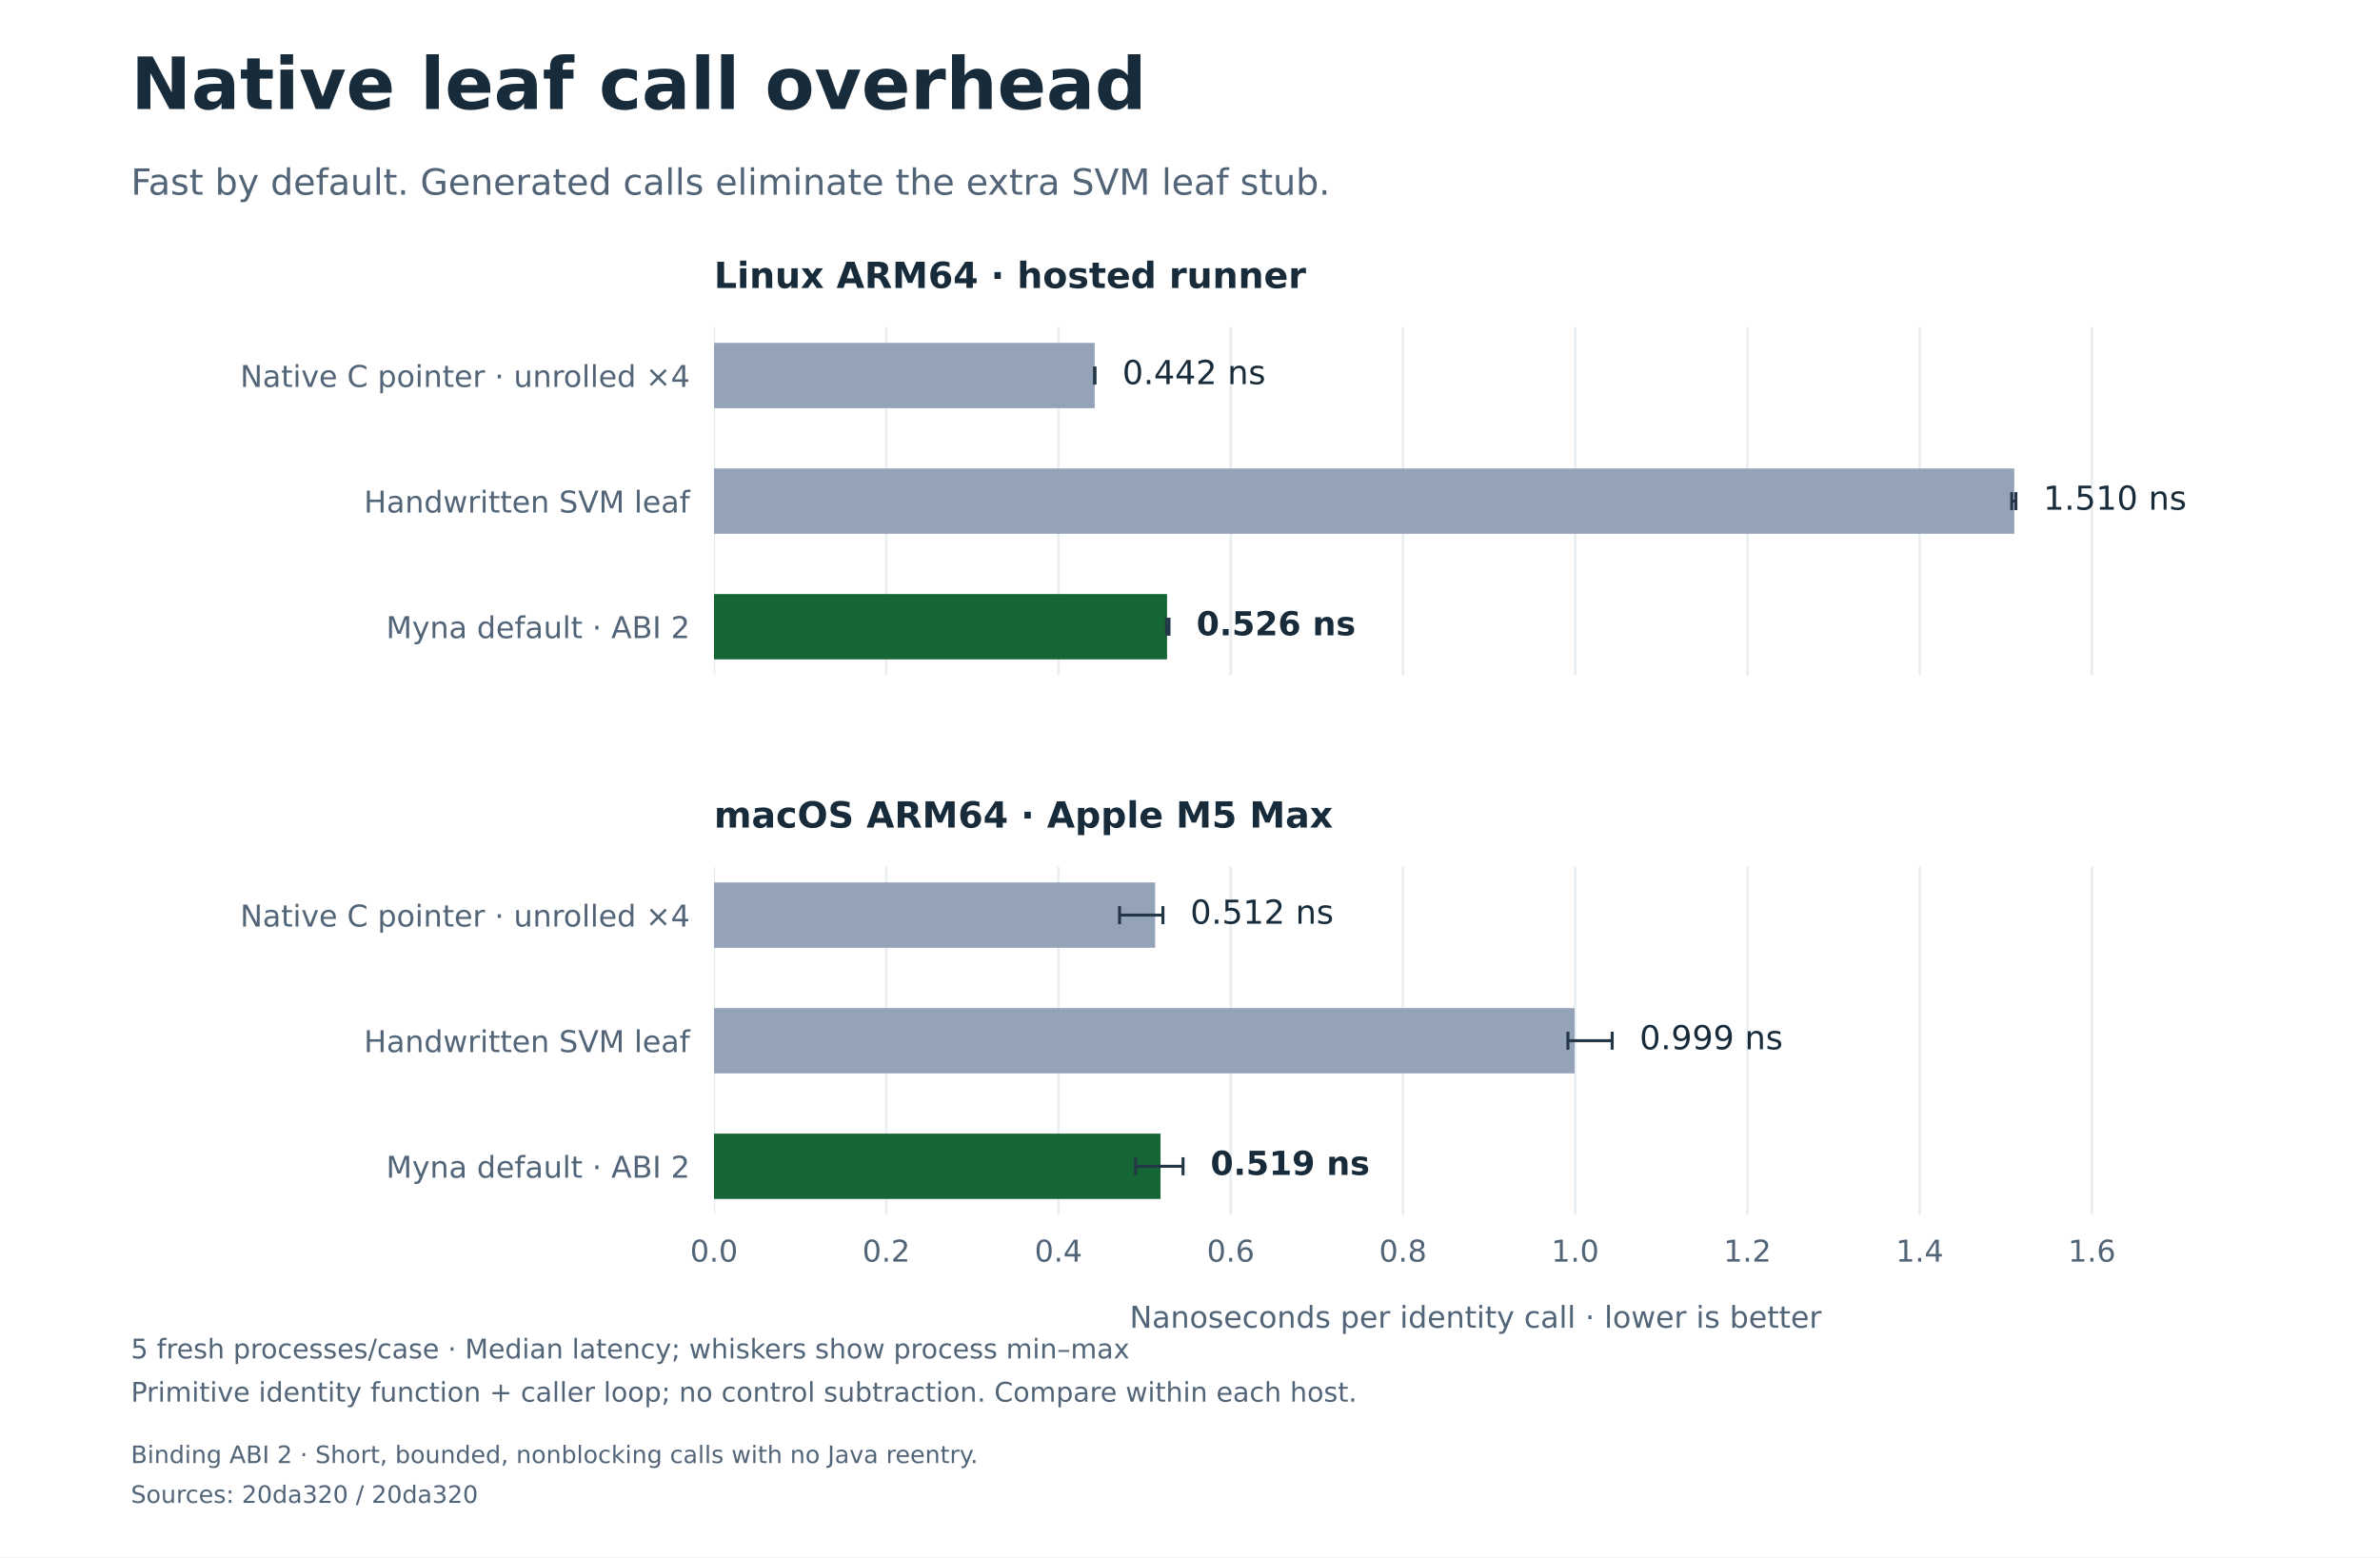
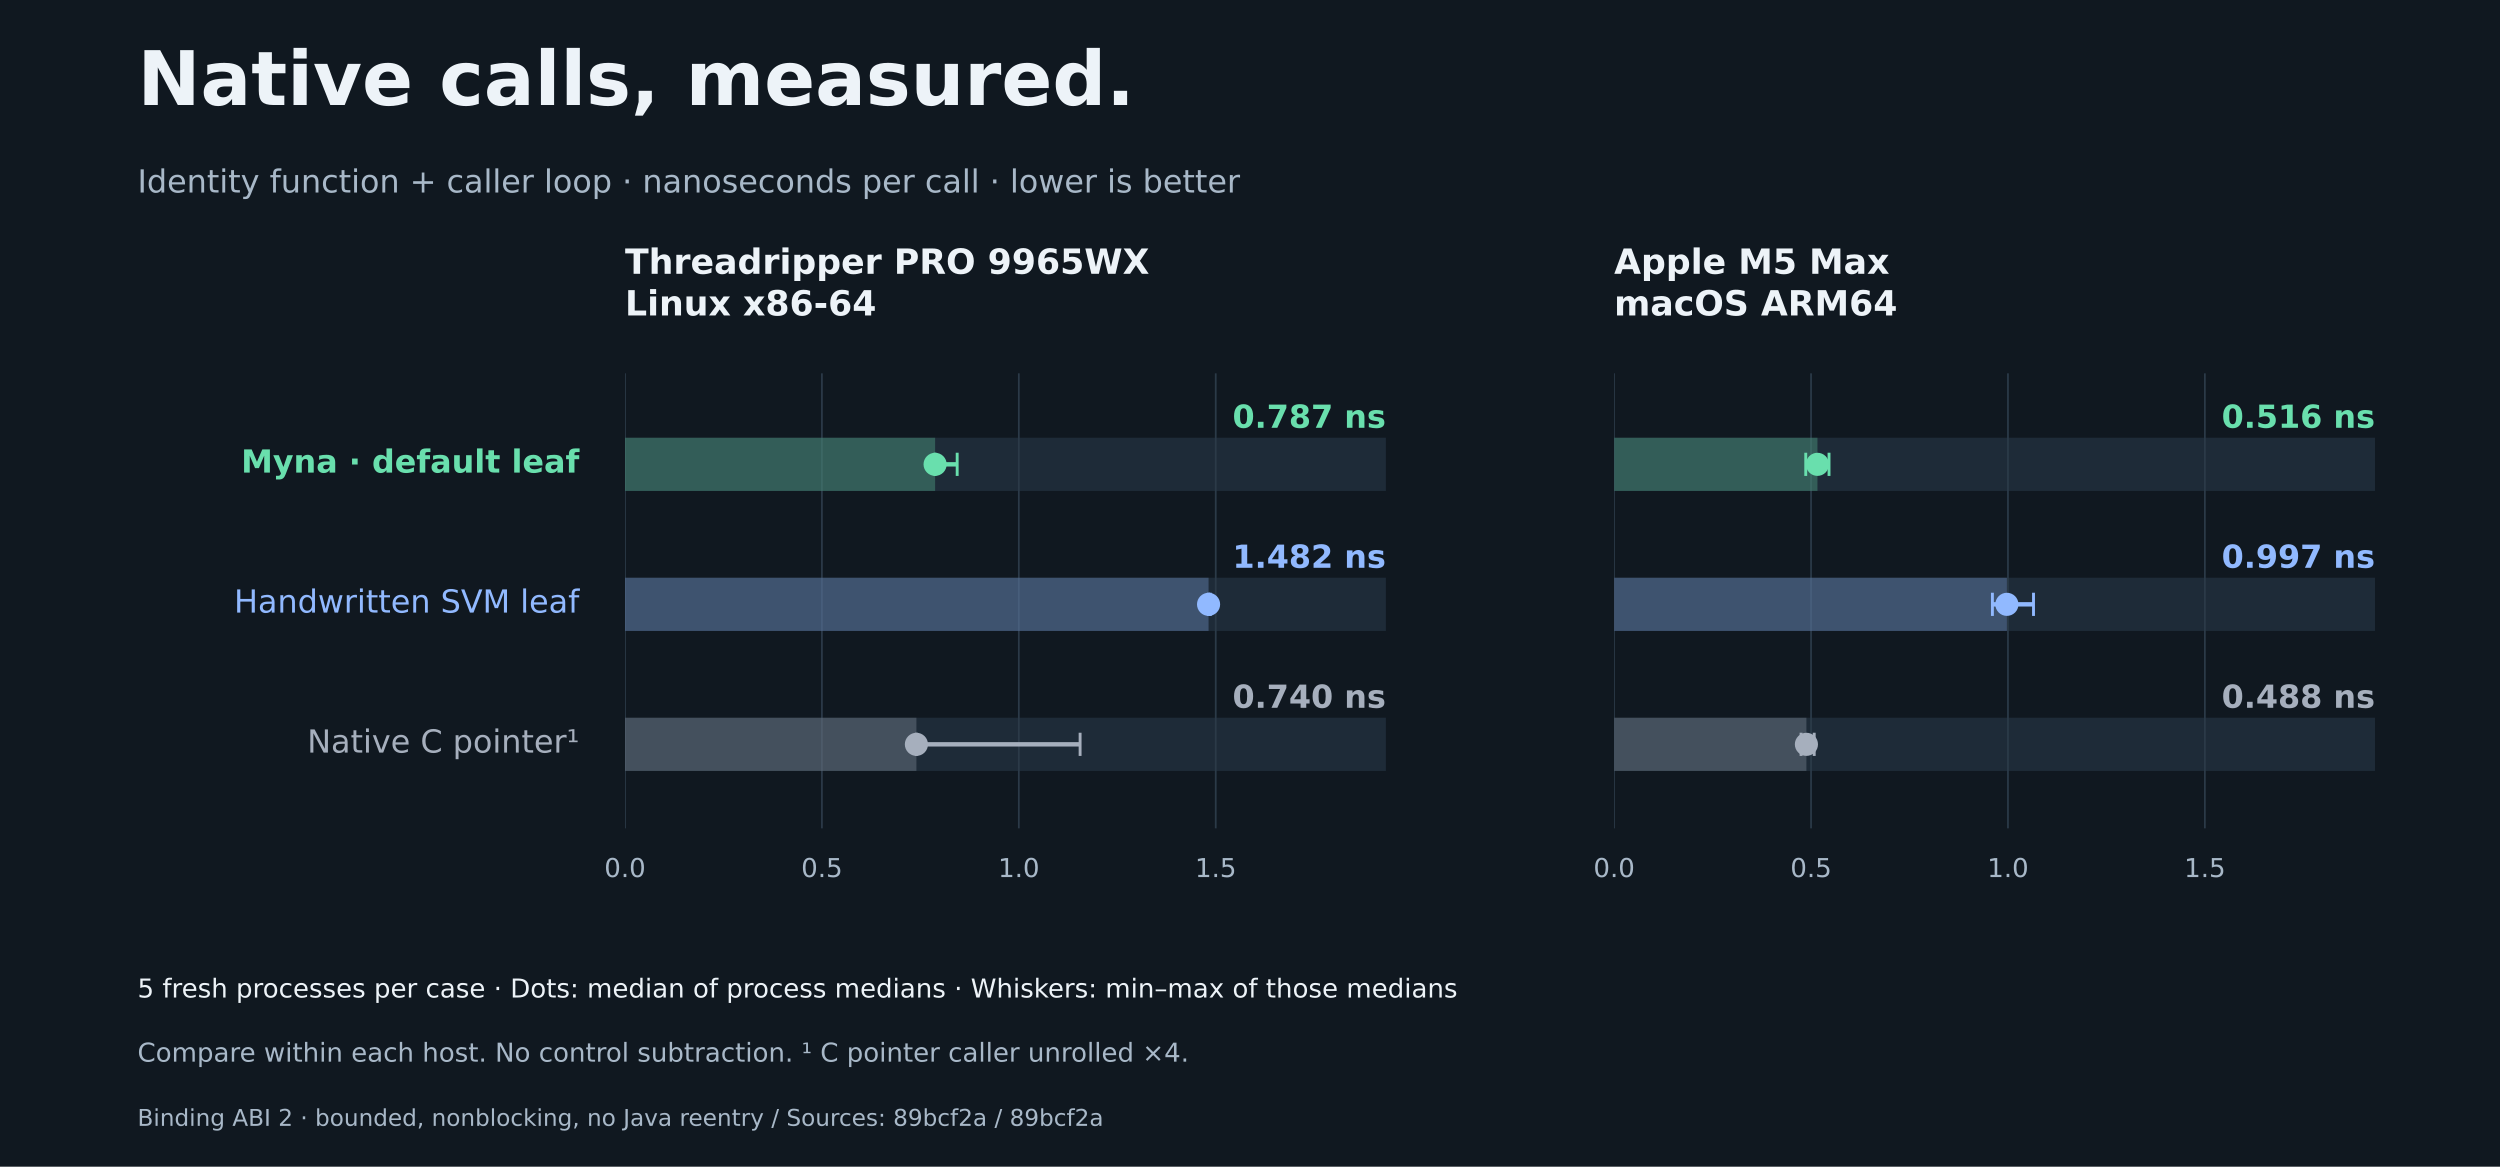
- <svg xmlns="http://www.w3.org/2000/svg" xmlns:xlink="http://www.w3.org/1999/xlink" width="792pt" height="518.4pt" viewBox="0 0 792 518.4" version="1.1">
+ <svg xmlns="http://www.w3.org/2000/svg" xmlns:xlink="http://www.w3.org/1999/xlink" width="864pt" height="403.2pt" viewBox="0 0 864 403.2" version="1.1">
  <defs>
    <style type="text/css">*{stroke-linejoin: round; stroke-linecap: butt}</style>
  </defs>
  <g id="figure_1">
    <g id="patch_1">
-       <path d="M 0 518.4 L 792 518.4 L 792 0 L 0 0 z " style="fill: #ffffff" />
+       <path d="M 0 403.2 L 864 403.2 L 864 0 L 0 0 z " style="fill: #101820" />
    </g>
    <g id="axes_1">
      <g id="patch_2">
-         <path d="M 237.6 224.742 L 744.48 224.742 L 744.48 108.864 L 237.6 108.864 z " style="fill: #ffffff" />
+         <path d="M 216 286.272 L 478.957 286.272 L 478.957 129.024 L 216 129.024 z " style="fill: #101820" />
+       </g>
+       <g id="patch_3">
+         <path d="M 216 151.281 L 478.957 151.281 L 478.957 169.667 L 216 169.667 z " clip-path="url(#pf8308314af)" style="fill: #1e2b38" />
+       </g>
+       <g id="patch_4">
+         <path d="M 216 199.665 L 478.957 199.665 L 478.957 218.051 L 216 218.051 z " clip-path="url(#pf8308314af)" style="fill: #1e2b38" />
+       </g>
+       <g id="patch_5">
+         <path d="M 216 248.049 L 478.957 248.049 L 478.957 266.435 L 216 266.435 z " clip-path="url(#pf8308314af)" style="fill: #1e2b38" />
      </g>
      <g id="matplotlib.axis_1">
        <g id="xtick_1">
          <g id="line2d_1">
-             <path d="M 237.6 224.742 L 237.6 108.864 " clip-path="url(#pe2685f32f4)" style="fill: none; stroke: #e7edf1; stroke-width: 0.8; stroke-linecap: square" />
+             <path d="M 216 286.272 L 216 129.024 " clip-path="url(#pf8308314af)" style="fill: none; stroke: #2b3a48; stroke-width: 0.6; stroke-linecap: square" />
          </g>
          <g id="line2d_2" />
+           <g id="text_1">
+             <text style="font-size: 9px; font-family: 'DejaVu Sans'; text-anchor: middle; fill: #a8b8c8" x="216" y="303.11" transform="rotate(-0 216 303.1099)">0.0</text>
+           </g>
        </g>
        <g id="xtick_2">
          <g id="line2d_3">
-             <path d="M 294.916 224.742 L 294.916 108.864 " clip-path="url(#pe2685f32f4)" style="fill: none; stroke: #e7edf1; stroke-width: 0.8; stroke-linecap: square" />
+             <path d="M 284.053 286.272 L 284.053 129.024 " clip-path="url(#pf8308314af)" style="fill: none; stroke: #2b3a48; stroke-width: 0.6; stroke-linecap: square" />
          </g>
          <g id="line2d_4" />
+           <g id="text_2">
+             <text style="font-size: 9px; font-family: 'DejaVu Sans'; text-anchor: middle; fill: #a8b8c8" x="284.053" y="303.11" transform="rotate(-0 284.0531 303.1099)">0.5</text>
+           </g>
        </g>
        <g id="xtick_3">
          <g id="line2d_5">
-             <path d="M 352.232 224.742 L 352.232 108.864 " clip-path="url(#pe2685f32f4)" style="fill: none; stroke: #e7edf1; stroke-width: 0.8; stroke-linecap: square" />
+             <path d="M 352.106 286.272 L 352.106 129.024 " clip-path="url(#pf8308314af)" style="fill: none; stroke: #2b3a48; stroke-width: 0.6; stroke-linecap: square" />
          </g>
          <g id="line2d_6" />
+           <g id="text_3">
+             <text style="font-size: 9px; font-family: 'DejaVu Sans'; text-anchor: middle; fill: #a8b8c8" x="352.106" y="303.11" transform="rotate(-0 352.1062 303.1099)">1.0</text>
+           </g>
        </g>
        <g id="xtick_4">
          <g id="line2d_7">
-             <path d="M 409.549 224.742 L 409.549 108.864 " clip-path="url(#pe2685f32f4)" style="fill: none; stroke: #e7edf1; stroke-width: 0.8; stroke-linecap: square" />
+             <path d="M 420.159 286.272 L 420.159 129.024 " clip-path="url(#pf8308314af)" style="fill: none; stroke: #2b3a48; stroke-width: 0.6; stroke-linecap: square" />
          </g>
          <g id="line2d_8" />
-         </g>
+           <g id="text_4">
+             <text style="font-size: 9px; font-family: 'DejaVu Sans'; text-anchor: middle; fill: #a8b8c8" x="420.159" y="303.11" transform="rotate(-0 420.1593 303.1099)">1.5</text>
+           </g>
+         </g>
+       </g>
+       <g id="matplotlib.axis_2" />
+       <g id="patch_6">
+         <path d="M 216 151.281 L 323.172 151.281 L 323.172 169.667 L 216 169.667 z " clip-path="url(#pf8308314af)" style="fill: #69dfad; opacity: 0.28" />
+       </g>
+       <g id="patch_7">
+         <path d="M 216 199.665 L 417.68 199.665 L 417.68 218.051 L 216 218.051 z " clip-path="url(#pf8308314af)" style="fill: #91b9ff; opacity: 0.28" />
+       </g>
+       <g id="patch_8">
+         <path d="M 216 248.049 L 316.709 248.049 L 316.709 266.435 L 216 266.435 z " clip-path="url(#pf8308314af)" style="fill: #a6afbd; opacity: 0.28" />
+       </g>
+       <g id="text_5">
+         <text style="font-weight: 700; font-size: 11px; font-family: 'DejaVu Sans'; text-anchor: end; fill: #69dfad" x="478.957" y="147.848" transform="rotate(-0 478.9565 147.8481)">0.787 ns</text>
+       </g>
+       <g id="text_6">
+         <text style="font-weight: 700; font-size: 11px; font-family: 'DejaVu Sans'; text-anchor: end; fill: #91b9ff" x="478.957" y="196.232" transform="rotate(-0 478.9565 196.2321)">1.482 ns</text>
+       </g>
+       <g id="text_7">
+         <text style="font-weight: 700; font-size: 11px; font-family: 'DejaVu Sans'; text-anchor: end; fill: #a6afbd" x="478.957" y="244.616" transform="rotate(-0 478.9565 244.6161)">0.740 ns</text>
+       </g>
+       <g id="text_8">
+         <text style="font-weight: 700; font-size: 11px; font-family: 'DejaVu Sans'; text-anchor: end; fill: #69dfad" x="200.223" y="163.331" transform="rotate(-0 200.2226 163.3315)">Myna · default leaf</text>
+       </g>
+       <g id="text_9">
+         <text style="font-size: 11px; font-family: 'DejaVu Sans'; text-anchor: end; fill: #91b9ff" x="200.223" y="211.715" transform="rotate(-0 200.2226 211.7155)">Handwritten SVM leaf</text>
+       </g>
+       <g id="text_10">
+         <text style="font-size: 11px; font-family: 'DejaVu Sans'; text-anchor: end; fill: #a6afbd" x="200.223" y="260.099" transform="rotate(-0 200.2226 260.0995)">Native C pointer¹</text>
+       </g>
+       <g id="text_11">
+         <text style="font-weight: 700; font-size: 12px; font-family: 'DejaVu Sans'; fill: #edf3f8" transform="translate(216 94.62072)">Threadripper PRO 9965WX</text>
+         <text style="font-weight: 700; font-size: 12px; font-family: 'DejaVu Sans'; fill: #edf3f8" transform="translate(216 109.024)">Linux x86-64</text>
+       </g>
+       <g id="LineCollection_1">
+         <path d="M 323.147 160.474 L 330.801 160.474 " clip-path="url(#pf8308314af)" style="fill: none; stroke: #69dfad; stroke-width: 1.5" />
+       </g>
+       <g id="line2d_9">
+         <defs>
+           <path id="md009784364" d="M 0 4 L 0 -4 " style="stroke: #69dfad" />
+         </defs>
+         <g clip-path="url(#pf8308314af)">
+           <use xlink:href="#md009784364" x="323.147" y="160.474" style="fill: #69dfad; stroke: #69dfad" />
+         </g>
+       </g>
+       <g id="line2d_10">
+         <g clip-path="url(#pf8308314af)">
+           <use xlink:href="#md009784364" x="330.801" y="160.474" style="fill: #69dfad; stroke: #69dfad" />
+         </g>
+       </g>
+       <g id="LineCollection_2">
+         <path d="M 417.64 208.858 L 418.274 208.858 " clip-path="url(#pf8308314af)" style="fill: none; stroke: #91b9ff; stroke-width: 1.5" />
+       </g>
+       <g id="line2d_11">
+         <defs>
+           <path id="m7cfae5e635" d="M 0 4 L 0 -4 " style="stroke: #91b9ff" />
+         </defs>
+         <g clip-path="url(#pf8308314af)">
+           <use xlink:href="#m7cfae5e635" x="417.64" y="208.858" style="fill: #91b9ff; stroke: #91b9ff" />
+         </g>
+       </g>
+       <g id="line2d_12">
+         <g clip-path="url(#pf8308314af)">
+           <use xlink:href="#m7cfae5e635" x="418.274" y="208.858" style="fill: #91b9ff; stroke: #91b9ff" />
+         </g>
+       </g>
+       <g id="LineCollection_3">
+         <path d="M 316.701 257.242 L 373.284 257.242 " clip-path="url(#pf8308314af)" style="fill: none; stroke: #a6afbd; stroke-width: 1.5" />
+       </g>
+       <g id="line2d_13">
+         <defs>
+           <path id="m332b3d64d9" d="M 0 4 L 0 -4 " style="stroke: #a6afbd" />
+         </defs>
+         <g clip-path="url(#pf8308314af)">
+           <use xlink:href="#m332b3d64d9" x="316.701" y="257.242" style="fill: #a6afbd; stroke: #a6afbd" />
+         </g>
+       </g>
+       <g id="line2d_14">
+         <g clip-path="url(#pf8308314af)">
+           <use xlink:href="#m332b3d64d9" x="373.284" y="257.242" style="fill: #a6afbd; stroke: #a6afbd" />
+         </g>
+       </g>
+       <g id="line2d_15">
+         <defs>
+           <path id="m29797d25f0" d="M 0 3.5 C 0.928 3.5 1.819 3.131 2.475 2.475 C 3.131 1.819 3.5 0.928 3.5 0 C 3.5 -0.928 3.131 -1.819 2.475 -2.475 C 1.819 -3.131 0.928 -3.5 0 -3.5 C -0.928 -3.5 -1.819 -3.131 -2.475 -2.475 C -3.131 -1.819 -3.5 -0.928 -3.5 0 C -3.5 0.928 -3.131 1.819 -2.475 2.475 C -1.819 3.131 -0.928 3.5 0 3.5 z " style="stroke: #69dfad" />
+         </defs>
+         <g clip-path="url(#pf8308314af)">
+           <use xlink:href="#m29797d25f0" x="323.172" y="160.474" style="fill: #69dfad; stroke: #69dfad" />
+         </g>
+       </g>
+       <g id="line2d_16">
+         <defs>
+           <path id="m6e539c28ee" d="M 0 3.5 C 0.928 3.5 1.819 3.131 2.475 2.475 C 3.131 1.819 3.5 0.928 3.5 0 C 3.5 -0.928 3.131 -1.819 2.475 -2.475 C 1.819 -3.131 0.928 -3.5 0 -3.5 C -0.928 -3.5 -1.819 -3.131 -2.475 -2.475 C -3.131 -1.819 -3.5 -0.928 -3.5 0 C -3.5 0.928 -3.131 1.819 -2.475 2.475 C -1.819 3.131 -0.928 3.5 0 3.5 z " style="stroke: #91b9ff" />
+         </defs>
+         <g clip-path="url(#pf8308314af)">
+           <use xlink:href="#m6e539c28ee" x="417.68" y="208.858" style="fill: #91b9ff; stroke: #91b9ff" />
+         </g>
+       </g>
+       <g id="line2d_17">
+         <defs>
+           <path id="m7b6fff24b9" d="M 0 3.5 C 0.928 3.5 1.819 3.131 2.475 2.475 C 3.131 1.819 3.5 0.928 3.5 0 C 3.5 -0.928 3.131 -1.819 2.475 -2.475 C 1.819 -3.131 0.928 -3.5 0 -3.5 C -0.928 -3.5 -1.819 -3.131 -2.475 -2.475 C -3.131 -1.819 -3.5 -0.928 -3.5 0 C -3.5 0.928 -3.131 1.819 -2.475 2.475 C -1.819 3.131 -0.928 3.5 0 3.5 z " style="stroke: #a6afbd" />
+         </defs>
+         <g clip-path="url(#pf8308314af)">
+           <use xlink:href="#m7b6fff24b9" x="316.709" y="257.242" style="fill: #a6afbd; stroke: #a6afbd" />
+         </g>
+       </g>
+     </g>
+     <g id="axes_2">
+       <g id="patch_9">
+         <path d="M 557.843 286.272 L 820.8 286.272 L 820.8 129.024 L 557.843 129.024 z " style="fill: #101820" />
+       </g>
+       <g id="patch_10">
+         <path d="M 557.843 151.281 L 820.8 151.281 L 820.8 169.667 L 557.843 169.667 z " clip-path="url(#p9387bd3e7d)" style="fill: #1e2b38" />
+       </g>
+       <g id="patch_11">
+         <path d="M 557.843 199.665 L 820.8 199.665 L 820.8 218.051 L 557.843 218.051 z " clip-path="url(#p9387bd3e7d)" style="fill: #1e2b38" />
+       </g>
+       <g id="patch_12">
+         <path d="M 557.843 248.049 L 820.8 248.049 L 820.8 266.435 L 557.843 266.435 z " clip-path="url(#p9387bd3e7d)" style="fill: #1e2b38" />
+       </g>
+       <g id="matplotlib.axis_3">
        <g id="xtick_5">
-           <g id="line2d_9">
-             <path d="M 466.865 224.742 L 466.865 108.864 " clip-path="url(#pe2685f32f4)" style="fill: none; stroke: #e7edf1; stroke-width: 0.8; stroke-linecap: square" />
-           </g>
-           <g id="line2d_10" />
+           <g id="line2d_18">
+             <path d="M 557.843 286.272 L 557.843 129.024 " clip-path="url(#p9387bd3e7d)" style="fill: none; stroke: #2b3a48; stroke-width: 0.6; stroke-linecap: square" />
+           </g>
+           <g id="line2d_19" />
+           <g id="text_12">
+             <text style="font-size: 9px; font-family: 'DejaVu Sans'; text-anchor: middle; fill: #a8b8c8" x="557.843" y="303.11" transform="rotate(-0 557.8435 303.1099)">0.0</text>
+           </g>
        </g>
        <g id="xtick_6">
-           <g id="line2d_11">
-             <path d="M 524.181 224.742 L 524.181 108.864 " clip-path="url(#pe2685f32f4)" style="fill: none; stroke: #e7edf1; stroke-width: 0.8; stroke-linecap: square" />
-           </g>
-           <g id="line2d_12" />
+           <g id="line2d_20">
+             <path d="M 625.897 286.272 L 625.897 129.024 " clip-path="url(#p9387bd3e7d)" style="fill: none; stroke: #2b3a48; stroke-width: 0.6; stroke-linecap: square" />
+           </g>
+           <g id="line2d_21" />
+           <g id="text_13">
+             <text style="font-size: 9px; font-family: 'DejaVu Sans'; text-anchor: middle; fill: #a8b8c8" x="625.897" y="303.11" transform="rotate(-0 625.8966 303.1099)">0.5</text>
+           </g>
        </g>
        <g id="xtick_7">
-           <g id="line2d_13">
-             <path d="M 581.497 224.742 L 581.497 108.864 " clip-path="url(#pe2685f32f4)" style="fill: none; stroke: #e7edf1; stroke-width: 0.8; stroke-linecap: square" />
-           </g>
-           <g id="line2d_14" />
+           <g id="line2d_22">
+             <path d="M 693.95 286.272 L 693.95 129.024 " clip-path="url(#p9387bd3e7d)" style="fill: none; stroke: #2b3a48; stroke-width: 0.6; stroke-linecap: square" />
+           </g>
+           <g id="line2d_23" />
+           <g id="text_14">
+             <text style="font-size: 9px; font-family: 'DejaVu Sans'; text-anchor: middle; fill: #a8b8c8" x="693.95" y="303.11" transform="rotate(-0 693.9496 303.1099)">1.0</text>
+           </g>
        </g>
        <g id="xtick_8">
-           <g id="line2d_15">
-             <path d="M 638.814 224.742 L 638.814 108.864 " clip-path="url(#pe2685f32f4)" style="fill: none; stroke: #e7edf1; stroke-width: 0.8; stroke-linecap: square" />
-           </g>
-           <g id="line2d_16" />
-         </g>
-         <g id="xtick_9">
-           <g id="line2d_17">
-             <path d="M 696.13 224.742 L 696.13 108.864 " clip-path="url(#pe2685f32f4)" style="fill: none; stroke: #e7edf1; stroke-width: 0.8; stroke-linecap: square" />
-           </g>
-           <g id="line2d_18" />
-         </g>
-       </g>
-       <g id="matplotlib.axis_2">
-         <g id="ytick_1">
-           <g id="line2d_19" />
-           <g id="text_1">
-             <text style="font-size: 10px; font-family: 'DejaVu Sans'; text-anchor: end; fill: #526578" x="229.6" y="128.799" transform="rotate(-0 229.6 128.7991)">Native C pointer · unrolled ×4</text>
-           </g>
-         </g>
-         <g id="ytick_2">
-           <g id="line2d_20" />
-           <g id="text_2">
-             <text style="font-size: 10px; font-family: 'DejaVu Sans'; text-anchor: end; fill: #526578" x="229.6" y="170.602" transform="rotate(-0 229.6 170.602)">Handwritten SVM leaf</text>
-           </g>
-         </g>
-         <g id="ytick_3">
-           <g id="line2d_21" />
-           <g id="text_3">
-             <text style="font-size: 10px; font-family: 'DejaVu Sans'; text-anchor: end; fill: #526578" x="229.6" y="212.405" transform="rotate(-0 229.6 212.4049)">Myna default · ABI 2</text>
-           </g>
-         </g>
-       </g>
-       <g id="patch_3">
-         <path d="M 237.6 114.131 L 364.283 114.131 L 364.283 135.869 L 237.6 135.869 z " clip-path="url(#pe2685f32f4)" style="fill: #94a3b8" />
-       </g>
-       <g id="text_4">
-         <text style="font-size: 11px; font-family: 'DejaVu Sans'; text-anchor: start; fill: #172b3a" x="373.484" y="127.857" transform="rotate(-0 373.4839 127.8573)">0.442 ns</text>
-       </g>
-       <g id="patch_4">
-         <path d="M 237.6 155.934 L 670.297 155.934 L 670.297 177.672 L 237.6 177.672 z " clip-path="url(#pe2685f32f4)" style="fill: #94a3b8" />
-       </g>
-       <g id="text_5">
-         <text style="font-size: 11px; font-family: 'DejaVu Sans'; text-anchor: start; fill: #172b3a" x="679.955" y="169.66" transform="rotate(-0 679.9546 169.6602)">1.510 ns</text>
-       </g>
-       <g id="patch_5">
-         <path d="M 237.6 197.737 L 388.365 197.737 L 388.365 219.474 L 237.6 219.474 z " clip-path="url(#pe2685f32f4)" style="fill: #166534" />
-       </g>
-       <g id="text_6">
-         <text style="font-weight: 700; font-size: 11px; font-family: 'DejaVu Sans'; text-anchor: start; fill: #172b3a" x="398.137" y="211.463" transform="rotate(-0 398.1365 211.4631)">0.526 ns</text>
-       </g>
-       <g id="text_7">
-         <text style="font-weight: 700; font-size: 12px; font-family: 'DejaVu Sans'; text-anchor: start; fill: #172b3a" x="237.6" y="95.864" transform="rotate(-0 237.6 95.864)">Linux ARM64 · hosted runner</text>
-       </g>
-       <g id="LineCollection_1">
-         <path d="M 364.264 125 L 364.36 125 " clip-path="url(#pe2685f32f4)" style="fill: none; stroke: #243746" />
-       </g>
-       <g id="line2d_22">
-         <defs>
-           <path id="md55db61f1a" d="M 0 3 L 0 -3 " style="stroke: #243746" />
-         </defs>
-         <g clip-path="url(#pe2685f32f4)">
-           <use xlink:href="#md55db61f1a" x="364.264" y="125" style="fill: #1f77b4; stroke: #243746" />
-         </g>
-       </g>
-       <g id="line2d_23">
-         <g clip-path="url(#pe2685f32f4)">
-           <use xlink:href="#md55db61f1a" x="364.36" y="125" style="fill: #1f77b4; stroke: #243746" />
-         </g>
-       </g>
-       <g id="LineCollection_2">
-         <path d="M 669.446 166.803 L 670.831 166.803 " clip-path="url(#pe2685f32f4)" style="fill: none; stroke: #243746" />
-       </g>
-       <g id="line2d_24">
-         <g clip-path="url(#pe2685f32f4)">
-           <use xlink:href="#md55db61f1a" x="669.446" y="166.803" style="fill: #1f77b4; stroke: #243746" />
-         </g>
-       </g>
-       <g id="line2d_25">
-         <g clip-path="url(#pe2685f32f4)">
-           <use xlink:href="#md55db61f1a" x="670.831" y="166.803" style="fill: #1f77b4; stroke: #243746" />
-         </g>
-       </g>
-       <g id="LineCollection_3">
-         <path d="M 388.176 208.606 L 389.013 208.606 " clip-path="url(#pe2685f32f4)" style="fill: none; stroke: #243746" />
+           <g id="line2d_24">
+             <path d="M 762.003 286.272 L 762.003 129.024 " clip-path="url(#p9387bd3e7d)" style="fill: none; stroke: #2b3a48; stroke-width: 0.6; stroke-linecap: square" />
+           </g>
+           <g id="line2d_25" />
+           <g id="text_15">
+             <text style="font-size: 9px; font-family: 'DejaVu Sans'; text-anchor: middle; fill: #a8b8c8" x="762.003" y="303.11" transform="rotate(-0 762.0027 303.1099)">1.5</text>
+           </g>
+         </g>
+       </g>
+       <g id="matplotlib.axis_4" />
+       <g id="patch_13">
+         <path d="M 557.843 151.281 L 628.108 151.281 L 628.108 169.667 L 557.843 169.667 z " clip-path="url(#p9387bd3e7d)" style="fill: #69dfad; opacity: 0.28" />
+       </g>
+       <g id="patch_14">
+         <path d="M 557.843 199.665 L 693.58 199.665 L 693.58 218.051 L 557.843 218.051 z " clip-path="url(#p9387bd3e7d)" style="fill: #91b9ff; opacity: 0.28" />
+       </g>
+       <g id="patch_15">
+         <path d="M 557.843 248.049 L 624.298 248.049 L 624.298 266.435 L 557.843 266.435 z " clip-path="url(#p9387bd3e7d)" style="fill: #a6afbd; opacity: 0.28" />
+       </g>
+       <g id="text_16">
+         <text style="font-weight: 700; font-size: 11px; font-family: 'DejaVu Sans'; text-anchor: end; fill: #69dfad" x="820.8" y="147.848" transform="rotate(-0 820.8 147.8481)">0.516 ns</text>
+       </g>
+       <g id="text_17">
+         <text style="font-weight: 700; font-size: 11px; font-family: 'DejaVu Sans'; text-anchor: end; fill: #91b9ff" x="820.8" y="196.232" transform="rotate(-0 820.8 196.2321)">0.997 ns</text>
+       </g>
+       <g id="text_18">
+         <text style="font-weight: 700; font-size: 11px; font-family: 'DejaVu Sans'; text-anchor: end; fill: #a6afbd" x="820.8" y="244.616" transform="rotate(-0 820.8 244.6161)">0.488 ns</text>
+       </g>
+       <g id="text_19">
+         <text style="font-weight: 700; font-size: 12px; font-family: 'DejaVu Sans'; fill: #edf3f8" transform="translate(557.8435 94.62166)">Apple M5 Max</text>
+         <text style="font-weight: 700; font-size: 12px; font-family: 'DejaVu Sans'; fill: #edf3f8" transform="translate(557.8435 109.024)">macOS ARM64</text>
+       </g>
+       <g id="LineCollection_4">
+         <path d="M 624.063 160.474 L 632.109 160.474 " clip-path="url(#p9387bd3e7d)" style="fill: none; stroke: #69dfad; stroke-width: 1.5" />
      </g>
      <g id="line2d_26">
-         <g clip-path="url(#pe2685f32f4)">
-           <use xlink:href="#md55db61f1a" x="388.176" y="208.606" style="fill: #1f77b4; stroke: #243746" />
+         <g clip-path="url(#p9387bd3e7d)">
+           <use xlink:href="#md009784364" x="624.063" y="160.474" style="fill: #69dfad; stroke: #69dfad" />
        </g>
      </g>
      <g id="line2d_27">
-         <g clip-path="url(#pe2685f32f4)">
-           <use xlink:href="#md55db61f1a" x="389.013" y="208.606" style="fill: #1f77b4; stroke: #243746" />
-         </g>
-       </g>
-     </g>
-     <g id="axes_2">
-       <g id="patch_6">
-         <path d="M 237.6 404.352 L 744.48 404.352 L 744.48 288.474 L 237.6 288.474 z " style="fill: #ffffff" />
-       </g>
-       <g id="matplotlib.axis_3">
-         <g id="xtick_10">
-           <g id="line2d_28">
-             <path d="M 237.6 404.352 L 237.6 288.474 " clip-path="url(#pbce3370e27)" style="fill: none; stroke: #e7edf1; stroke-width: 0.8; stroke-linecap: square" />
-           </g>
-           <g id="line2d_29" />
-           <g id="text_8">
-             <text style="font-size: 10px; font-family: 'DejaVu Sans'; text-anchor: middle; fill: #526578" x="237.6" y="419.95" transform="rotate(-0 237.6 419.9497)">0.0</text>
-           </g>
-         </g>
-         <g id="xtick_11">
-           <g id="line2d_30">
-             <path d="M 294.916 404.352 L 294.916 288.474 " clip-path="url(#pbce3370e27)" style="fill: none; stroke: #e7edf1; stroke-width: 0.8; stroke-linecap: square" />
-           </g>
-           <g id="line2d_31" />
-           <g id="text_9">
-             <text style="font-size: 10px; font-family: 'DejaVu Sans'; text-anchor: middle; fill: #526578" x="294.916" y="419.95" transform="rotate(-0 294.9162 419.9497)">0.2</text>
-           </g>
-         </g>
-         <g id="xtick_12">
-           <g id="line2d_32">
-             <path d="M 352.232 404.352 L 352.232 288.474 " clip-path="url(#pbce3370e27)" style="fill: none; stroke: #e7edf1; stroke-width: 0.8; stroke-linecap: square" />
-           </g>
-           <g id="line2d_33" />
-           <g id="text_10">
-             <text style="font-size: 10px; font-family: 'DejaVu Sans'; text-anchor: middle; fill: #526578" x="352.232" y="419.95" transform="rotate(-0 352.2325 419.9497)">0.4</text>
-           </g>
-         </g>
-         <g id="xtick_13">
-           <g id="line2d_34">
-             <path d="M 409.549 404.352 L 409.549 288.474 " clip-path="url(#pbce3370e27)" style="fill: none; stroke: #e7edf1; stroke-width: 0.8; stroke-linecap: square" />
-           </g>
-           <g id="line2d_35" />
-           <g id="text_11">
-             <text style="font-size: 10px; font-family: 'DejaVu Sans'; text-anchor: middle; fill: #526578" x="409.549" y="419.95" transform="rotate(-0 409.5487 419.9497)">0.6</text>
-           </g>
-         </g>
-         <g id="xtick_14">
-           <g id="line2d_36">
-             <path d="M 466.865 404.352 L 466.865 288.474 " clip-path="url(#pbce3370e27)" style="fill: none; stroke: #e7edf1; stroke-width: 0.8; stroke-linecap: square" />
-           </g>
-           <g id="line2d_37" />
-           <g id="text_12">
-             <text style="font-size: 10px; font-family: 'DejaVu Sans'; text-anchor: middle; fill: #526578" x="466.865" y="419.95" transform="rotate(-0 466.865 419.9497)">0.8</text>
-           </g>
-         </g>
-         <g id="xtick_15">
-           <g id="line2d_38">
-             <path d="M 524.181 404.352 L 524.181 288.474 " clip-path="url(#pbce3370e27)" style="fill: none; stroke: #e7edf1; stroke-width: 0.8; stroke-linecap: square" />
-           </g>
-           <g id="line2d_39" />
-           <g id="text_13">
-             <text style="font-size: 10px; font-family: 'DejaVu Sans'; text-anchor: middle; fill: #526578" x="524.181" y="419.95" transform="rotate(-0 524.1812 419.9497)">1.0</text>
-           </g>
-         </g>
-         <g id="xtick_16">
-           <g id="line2d_40">
-             <path d="M 581.497 404.352 L 581.497 288.474 " clip-path="url(#pbce3370e27)" style="fill: none; stroke: #e7edf1; stroke-width: 0.8; stroke-linecap: square" />
-           </g>
-           <g id="line2d_41" />
-           <g id="text_14">
-             <text style="font-size: 10px; font-family: 'DejaVu Sans'; text-anchor: middle; fill: #526578" x="581.497" y="419.95" transform="rotate(-0 581.4974 419.9497)">1.2</text>
-           </g>
-         </g>
-         <g id="xtick_17">
-           <g id="line2d_42">
-             <path d="M 638.814 404.352 L 638.814 288.474 " clip-path="url(#pbce3370e27)" style="fill: none; stroke: #e7edf1; stroke-width: 0.8; stroke-linecap: square" />
-           </g>
-           <g id="line2d_43" />
-           <g id="text_15">
-             <text style="font-size: 10px; font-family: 'DejaVu Sans'; text-anchor: middle; fill: #526578" x="638.814" y="419.95" transform="rotate(-0 638.8137 419.9497)">1.4</text>
-           </g>
-         </g>
-         <g id="xtick_18">
-           <g id="line2d_44">
-             <path d="M 696.13 404.352 L 696.13 288.474 " clip-path="url(#pbce3370e27)" style="fill: none; stroke: #e7edf1; stroke-width: 0.8; stroke-linecap: square" />
-           </g>
-           <g id="line2d_45" />
-           <g id="text_16">
-             <text style="font-size: 10px; font-family: 'DejaVu Sans'; text-anchor: middle; fill: #526578" x="696.13" y="419.95" transform="rotate(-0 696.1299 419.9497)">1.6</text>
-           </g>
-         </g>
-         <g id="text_17">
-           <text style="font-size: 10px; font-family: 'DejaVu Sans'; text-anchor: middle; fill: #526578" x="491.04" y="441.95" transform="rotate(-0 491.04 441.9504)">Nanoseconds per identity call · lower is better</text>
-         </g>
-       </g>
-       <g id="matplotlib.axis_4">
-         <g id="ytick_4">
-           <g id="line2d_46" />
-           <g id="text_18">
-             <text style="font-size: 10px; font-family: 'DejaVu Sans'; text-anchor: end; fill: #526578" x="229.6" y="308.409" transform="rotate(-0 229.6 308.4095)">Native C pointer · unrolled ×4</text>
-           </g>
-         </g>
-         <g id="ytick_5">
-           <g id="line2d_47" />
-           <g id="text_19">
-             <text style="font-size: 10px; font-family: 'DejaVu Sans'; text-anchor: end; fill: #526578" x="229.6" y="350.212" transform="rotate(-0 229.6 350.2124)">Handwritten SVM leaf</text>
-           </g>
-         </g>
-         <g id="ytick_6">
-           <g id="line2d_48" />
-           <g id="text_20">
-             <text style="font-size: 10px; font-family: 'DejaVu Sans'; text-anchor: end; fill: #526578" x="229.6" y="392.015" transform="rotate(-0 229.6 392.0153)">Myna default · ABI 2</text>
-           </g>
-         </g>
-       </g>
-       <g id="patch_7">
-         <path d="M 237.6 293.742 L 384.399 293.742 L 384.399 315.479 L 237.6 315.479 z " clip-path="url(#pbce3370e27)" style="fill: #94a3b8" />
-       </g>
-       <g id="text_21">
-         <text style="font-size: 11px; font-family: 'DejaVu Sans'; text-anchor: start; fill: #172b3a" x="396.119" y="307.468" transform="rotate(-0 396.1193 307.4677)">0.512 ns</text>
-       </g>
-       <g id="patch_8">
-         <path d="M 237.6 335.544 L 523.983 335.544 L 523.983 357.282 L 237.6 357.282 z " clip-path="url(#pbce3370e27)" style="fill: #94a3b8" />
-       </g>
-       <g id="text_22">
-         <text style="font-size: 11px; font-family: 'DejaVu Sans'; text-anchor: start; fill: #172b3a" x="545.612" y="349.271" transform="rotate(-0 545.6118 349.2706)">0.999 ns</text>
-       </g>
-       <g id="patch_9">
-         <path d="M 237.6 377.347 L 386.196 377.347 L 386.196 399.085 L 237.6 399.085 z " clip-path="url(#pbce3370e27)" style="fill: #166534" />
-       </g>
-       <g id="text_23">
-         <text style="font-weight: 700; font-size: 11px; font-family: 'DejaVu Sans'; text-anchor: start; fill: #172b3a" x="402.808" y="391.074" transform="rotate(-0 402.8085 391.0735)">0.519 ns</text>
-       </g>
-       <g id="text_24">
-         <text style="font-weight: 700; font-size: 12px; font-family: 'DejaVu Sans'; text-anchor: start; fill: #172b3a" x="237.6" y="275.474" transform="rotate(-0 237.6 275.4744)">macOS ARM64 · Apple M5 Max</text>
-       </g>
-       <g id="LineCollection_4">
-         <path d="M 372.553 304.61 L 386.995 304.61 " clip-path="url(#pbce3370e27)" style="fill: none; stroke: #243746" />
-       </g>
-       <g id="line2d_49">
-         <g clip-path="url(#pbce3370e27)">
-           <use xlink:href="#md55db61f1a" x="372.553" y="304.61" style="fill: #1f77b4; stroke: #243746" />
-         </g>
-       </g>
-       <g id="line2d_50">
-         <g clip-path="url(#pbce3370e27)">
-           <use xlink:href="#md55db61f1a" x="386.995" y="304.61" style="fill: #1f77b4; stroke: #243746" />
+         <g clip-path="url(#p9387bd3e7d)">
+           <use xlink:href="#md009784364" x="632.109" y="160.474" style="fill: #69dfad; stroke: #69dfad" />
        </g>
      </g>
      <g id="LineCollection_5">
-         <path d="M 521.762 346.413 L 536.488 346.413 " clip-path="url(#pbce3370e27)" style="fill: none; stroke: #243746" />
-       </g>
-       <g id="line2d_51">
-         <g clip-path="url(#pbce3370e27)">
-           <use xlink:href="#md55db61f1a" x="521.762" y="346.413" style="fill: #1f77b4; stroke: #243746" />
-         </g>
-       </g>
-       <g id="line2d_52">
-         <g clip-path="url(#pbce3370e27)">
-           <use xlink:href="#md55db61f1a" x="536.488" y="346.413" style="fill: #1f77b4; stroke: #243746" />
+         <path d="M 688.574 208.858 L 702.78 208.858 " clip-path="url(#p9387bd3e7d)" style="fill: none; stroke: #91b9ff; stroke-width: 1.5" />
+       </g>
+       <g id="line2d_28">
+         <g clip-path="url(#p9387bd3e7d)">
+           <use xlink:href="#m7cfae5e635" x="688.574" y="208.858" style="fill: #91b9ff; stroke: #91b9ff" />
+         </g>
+       </g>
+       <g id="line2d_29">
+         <g clip-path="url(#p9387bd3e7d)">
+           <use xlink:href="#m7cfae5e635" x="702.78" y="208.858" style="fill: #91b9ff; stroke: #91b9ff" />
        </g>
      </g>
      <g id="LineCollection_6">
-         <path d="M 377.892 388.216 L 393.685 388.216 " clip-path="url(#pbce3370e27)" style="fill: none; stroke: #243746" />
-       </g>
-       <g id="line2d_53">
-         <g clip-path="url(#pbce3370e27)">
-           <use xlink:href="#md55db61f1a" x="377.892" y="388.216" style="fill: #1f77b4; stroke: #243746" />
-         </g>
-       </g>
-       <g id="line2d_54">
-         <g clip-path="url(#pbce3370e27)">
-           <use xlink:href="#md55db61f1a" x="393.685" y="388.216" style="fill: #1f77b4; stroke: #243746" />
-         </g>
-       </g>
-     </g>
-     <g id="text_25">
-       <text style="font-weight: 700; font-size: 24px; font-family: 'DejaVu Sans'; text-anchor: start; fill: #172b3a" x="43.56" y="36.288" transform="rotate(-0 43.56 36.288)">Native leaf call overhead</text>
-     </g>
-     <g id="text_26">
-       <text style="font-size: 12px; font-family: 'DejaVu Sans'; text-anchor: start; fill: #526578" x="43.56" y="64.8" transform="rotate(-0 43.56 64.8)">Fast by default. Generated calls eliminate the extra SVM leaf stub.</text>
-     </g>
-     <g id="text_27">
-       <text style="font-size: 9px; font-family: 'DejaVu Sans'; fill: #526578" transform="translate(43.56 452.16)">5 fresh processes/case · Median latency; whiskers show process min–max</text>
-       <text style="font-size: 9px; font-family: 'DejaVu Sans'; fill: #526578" transform="translate(43.56 466.56)">Primitive identity function + caller loop; no control subtraction. Compare within each host.</text>
-     </g>
-     <g id="text_28">
-       <text style="font-size: 8px; font-family: 'DejaVu Sans'; fill: #526578" transform="translate(43.56 486.9954)">Binding ABI 2 · Short, bounded, nonblocking calls with no Java reentry.</text>
-       <text style="font-size: 8px; font-family: 'DejaVu Sans'; fill: #526578" transform="translate(43.56 500.256)">Sources: 20da320 / 20da320</text>
+         <path d="M 622.444 257.242 L 626.991 257.242 " clip-path="url(#p9387bd3e7d)" style="fill: none; stroke: #a6afbd; stroke-width: 1.5" />
+       </g>
+       <g id="line2d_30">
+         <g clip-path="url(#p9387bd3e7d)">
+           <use xlink:href="#m332b3d64d9" x="622.444" y="257.242" style="fill: #a6afbd; stroke: #a6afbd" />
+         </g>
+       </g>
+       <g id="line2d_31">
+         <g clip-path="url(#p9387bd3e7d)">
+           <use xlink:href="#m332b3d64d9" x="626.991" y="257.242" style="fill: #a6afbd; stroke: #a6afbd" />
+         </g>
+       </g>
+       <g id="line2d_32">
+         <g clip-path="url(#p9387bd3e7d)">
+           <use xlink:href="#m29797d25f0" x="628.108" y="160.474" style="fill: #69dfad; stroke: #69dfad" />
+         </g>
+       </g>
+       <g id="line2d_33">
+         <g clip-path="url(#p9387bd3e7d)">
+           <use xlink:href="#m6e539c28ee" x="693.58" y="208.858" style="fill: #91b9ff; stroke: #91b9ff" />
+         </g>
+       </g>
+       <g id="line2d_34">
+         <g clip-path="url(#p9387bd3e7d)">
+           <use xlink:href="#m7b6fff24b9" x="624.298" y="257.242" style="fill: #a6afbd; stroke: #a6afbd" />
+         </g>
+       </g>
+     </g>
+     <g id="text_20">
+       <text style="font-weight: 700; font-size: 26px; font-family: 'DejaVu Sans'; text-anchor: start; fill: #edf3f8" x="47.52" y="36.288" transform="rotate(-0 47.52 36.288)">Native calls, measured.</text>
+     </g>
+     <g id="text_21">
+       <text style="font-size: 11px; font-family: 'DejaVu Sans'; text-anchor: start; fill: #a8b8c8" x="47.52" y="66.528" transform="rotate(-0 47.52 66.528)">Identity function + caller loop · nanoseconds per call · lower is better</text>
+     </g>
+     <g id="text_22">
+       <text style="font-size: 9px; font-family: 'DejaVu Sans'; text-anchor: start; fill: #edf3f8" x="47.52" y="344.736" transform="rotate(-0 47.52 344.736)">5 fresh processes per case · Dots: median of process medians · Whiskers: min–max of those medians</text>
+     </g>
+     <g id="text_23">
+       <text style="font-size: 9px; font-family: 'DejaVu Sans'; text-anchor: start; fill: #a8b8c8" x="47.52" y="366.912" transform="rotate(-0 47.52 366.912)">Compare within each host. No control subtraction. ¹ C pointer caller unrolled ×4.</text>
+     </g>
+     <g id="text_24">
+       <text style="font-size: 8px; font-family: 'DejaVu Sans'; text-anchor: start; fill: #a8b8c8" x="47.52" y="389.088" transform="rotate(-0 47.52 389.088)">Binding ABI 2 · bounded, nonblocking, no Java reentry   /   Sources: 89bcf2a / 89bcf2a</text>
    </g>
  </g>
  <defs>
-     <clipPath id="pe2685f32f4">
-       <rect x="237.6" y="108.864" width="506.88" height="115.878" />
+     <clipPath id="pf8308314af">
+       <rect x="216" y="129.024" width="262.957" height="157.248" />
    </clipPath>
-     <clipPath id="pbce3370e27">
-       <rect x="237.6" y="288.474" width="506.88" height="115.878" />
+     <clipPath id="p9387bd3e7d">
+       <rect x="557.843" y="129.024" width="262.957" height="157.248" />
    </clipPath>
  </defs>
</svg>
